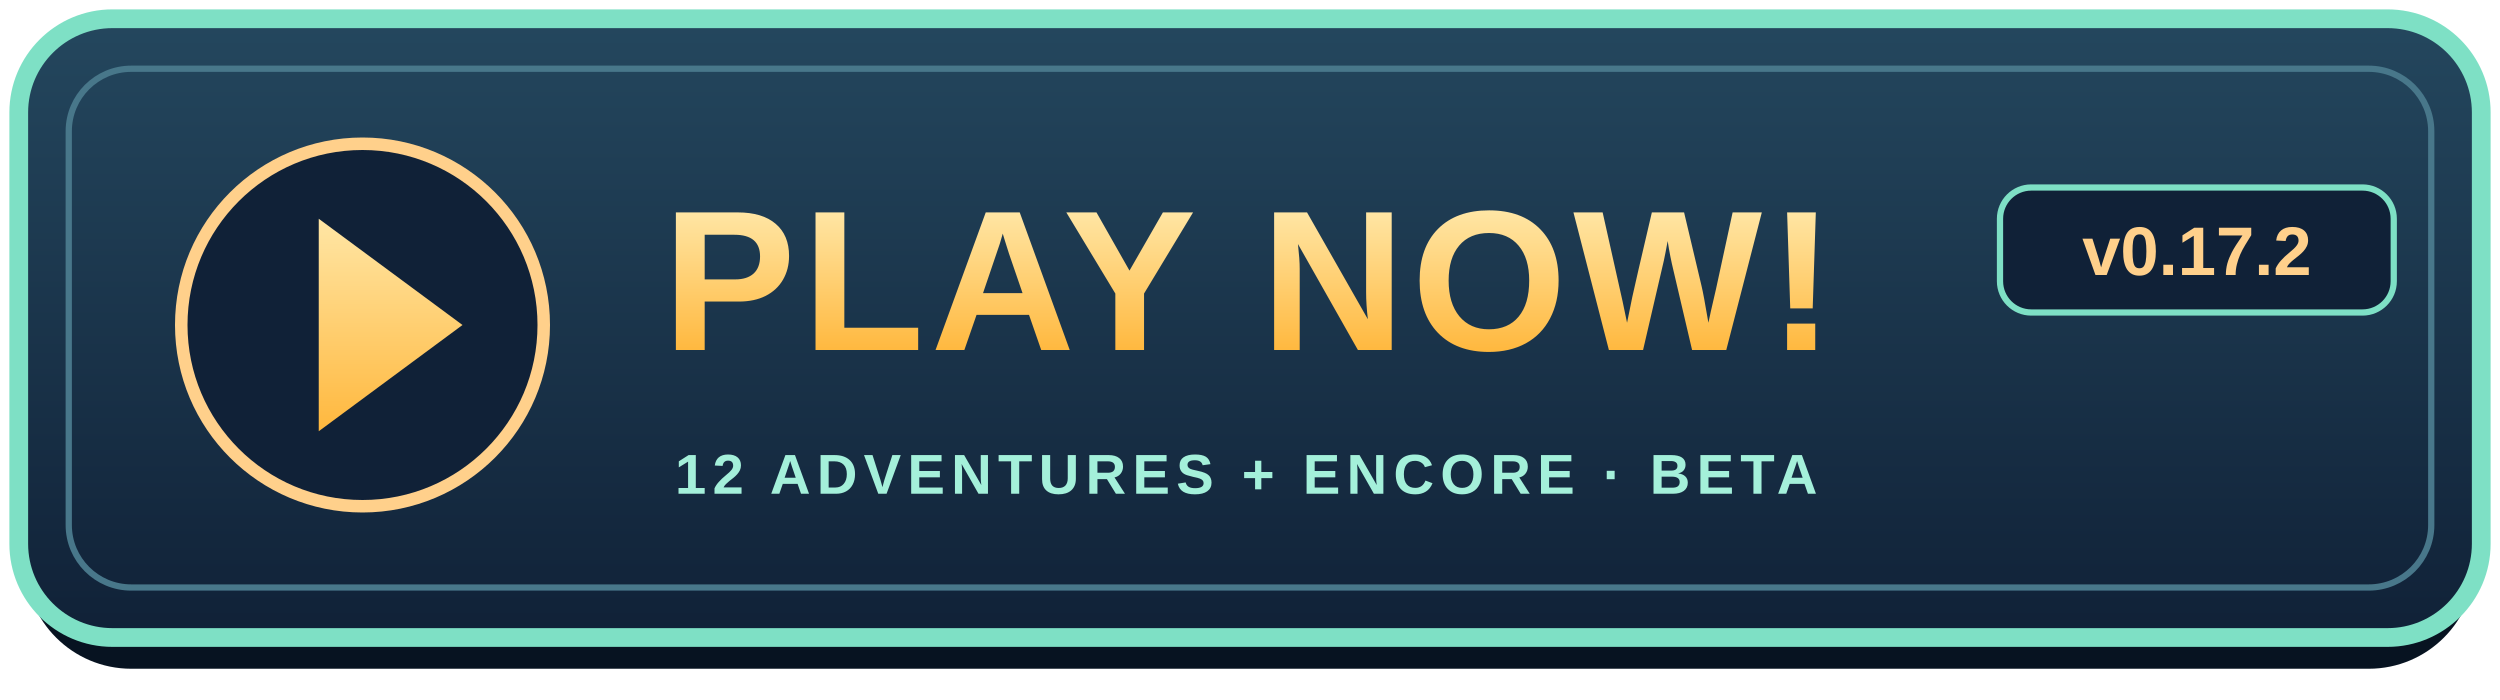
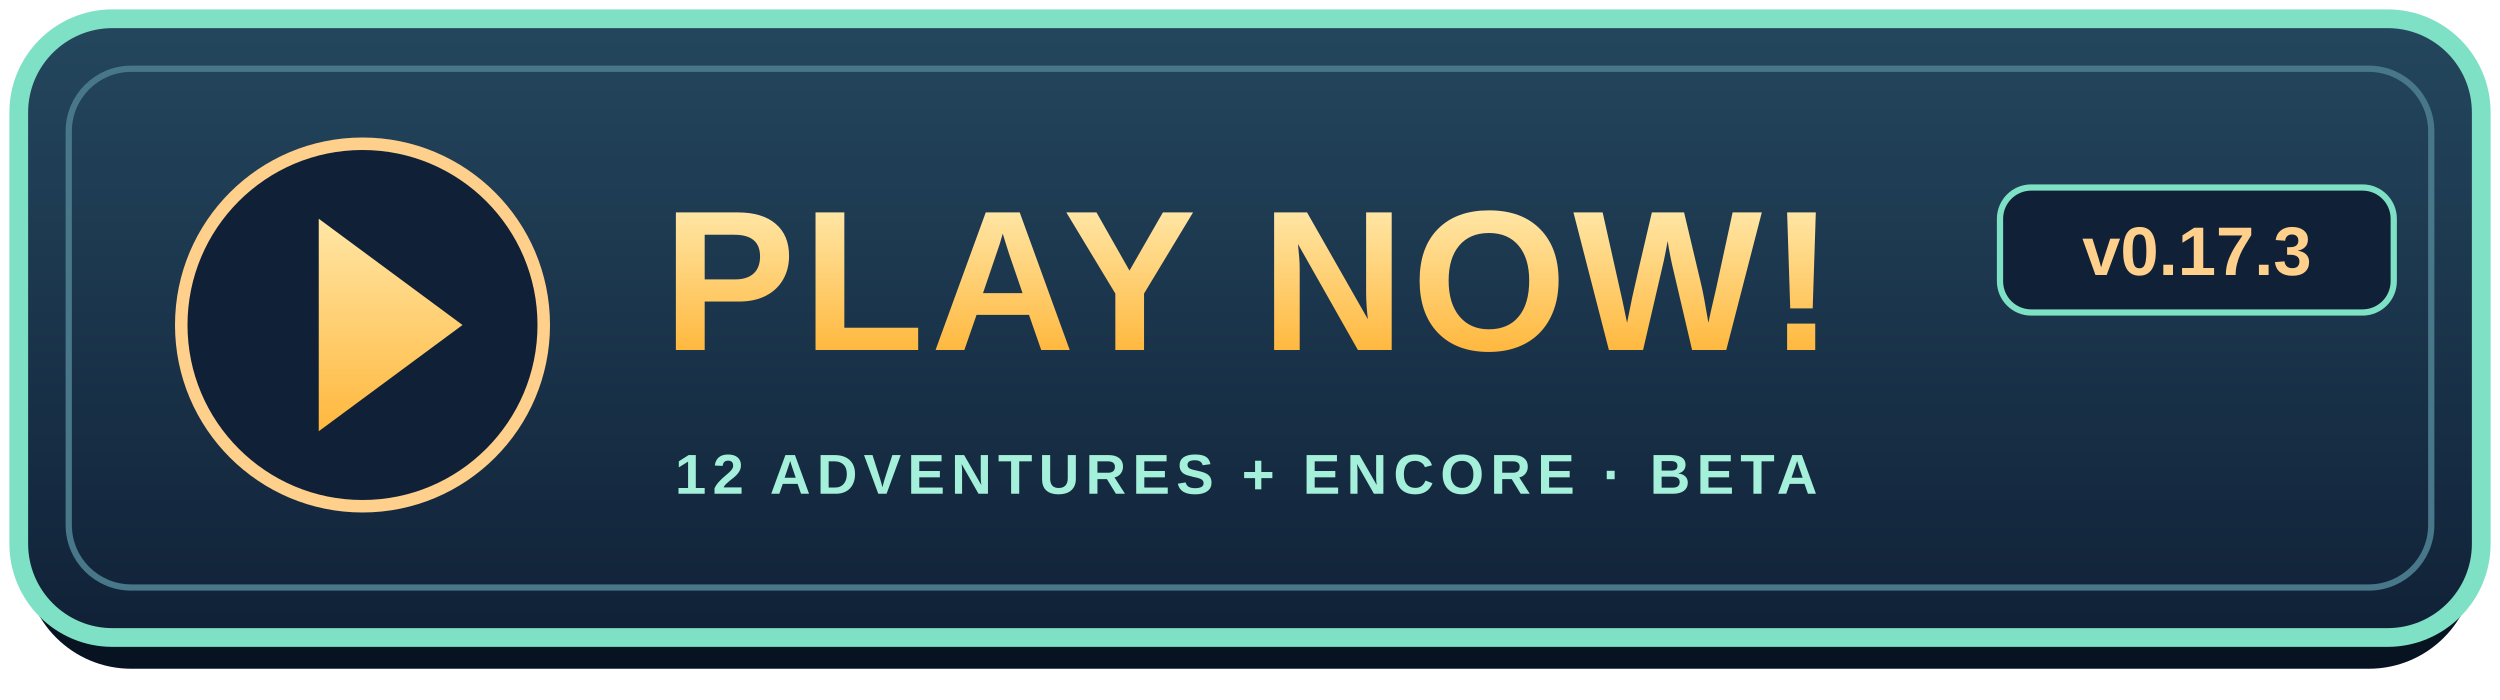
- <svg xmlns="http://www.w3.org/2000/svg" width="400" height="112" viewBox="0 0 400 112" role="img" aria-label="Play Now! Seth Happens - A New Adventure version 0.17.2 Beta">
+ <svg xmlns="http://www.w3.org/2000/svg" width="400" height="112" viewBox="0 0 400 112" role="img" aria-label="Play Now! Seth Happens - A New Adventure version 0.17.3 Beta">
  <defs>
    <linearGradient id="bg" x2="0" y2="1">
      <stop stop-color="#24475e" />
      <stop offset="1" stop-color="#102137" />
    </linearGradient>
    <linearGradient id="gold" x2="0" y2="1">
      <stop stop-color="#ffe6a5" />
      <stop offset="1" stop-color="#ffb83e" />
    </linearGradient>
  </defs>
  <rect x="4" y="9" width="392" height="98" rx="17" fill="#071321" />
  <rect x="3" y="3" width="394" height="99" rx="15" fill="url(#bg)" stroke="#7ee0c5" stroke-width="3" />
  <rect x="11" y="11" width="378" height="83" rx="10" fill="none" stroke="#48778a" />
  <circle cx="58" cy="52" r="29" fill="#102137" stroke="#ffd08b" stroke-width="2" />
  <path d="M51 35L74 52L51 69Z" fill="url(#gold)" />
  <text x="106" y="56" fill="url(#gold)" font-family="Arial,Helvetica,sans-serif" font-size="32" font-weight="900" letter-spacing="1">PLAY NOW!</text>
  <rect x="320" y="30" width="63" height="20" rx="5" fill="#102137" stroke="#7ee0c5" />
-   <text x="351.5" y="44" text-anchor="middle" fill="#ffd08b" font-family="Arial,Helvetica,sans-serif" font-size="11" font-weight="700">v0.17.2</text>
+   <text x="351.5" y="44" text-anchor="middle" fill="#ffd08b" font-family="Arial,Helvetica,sans-serif" font-size="11" font-weight="700">v0.17.3</text>
  <text x="108" y="79" fill="#a4f0da" font-family="Arial,Helvetica,sans-serif" font-size="9" font-weight="700" letter-spacing="1">12 ADVENTURES + ENCORE · BETA</text>
</svg>
